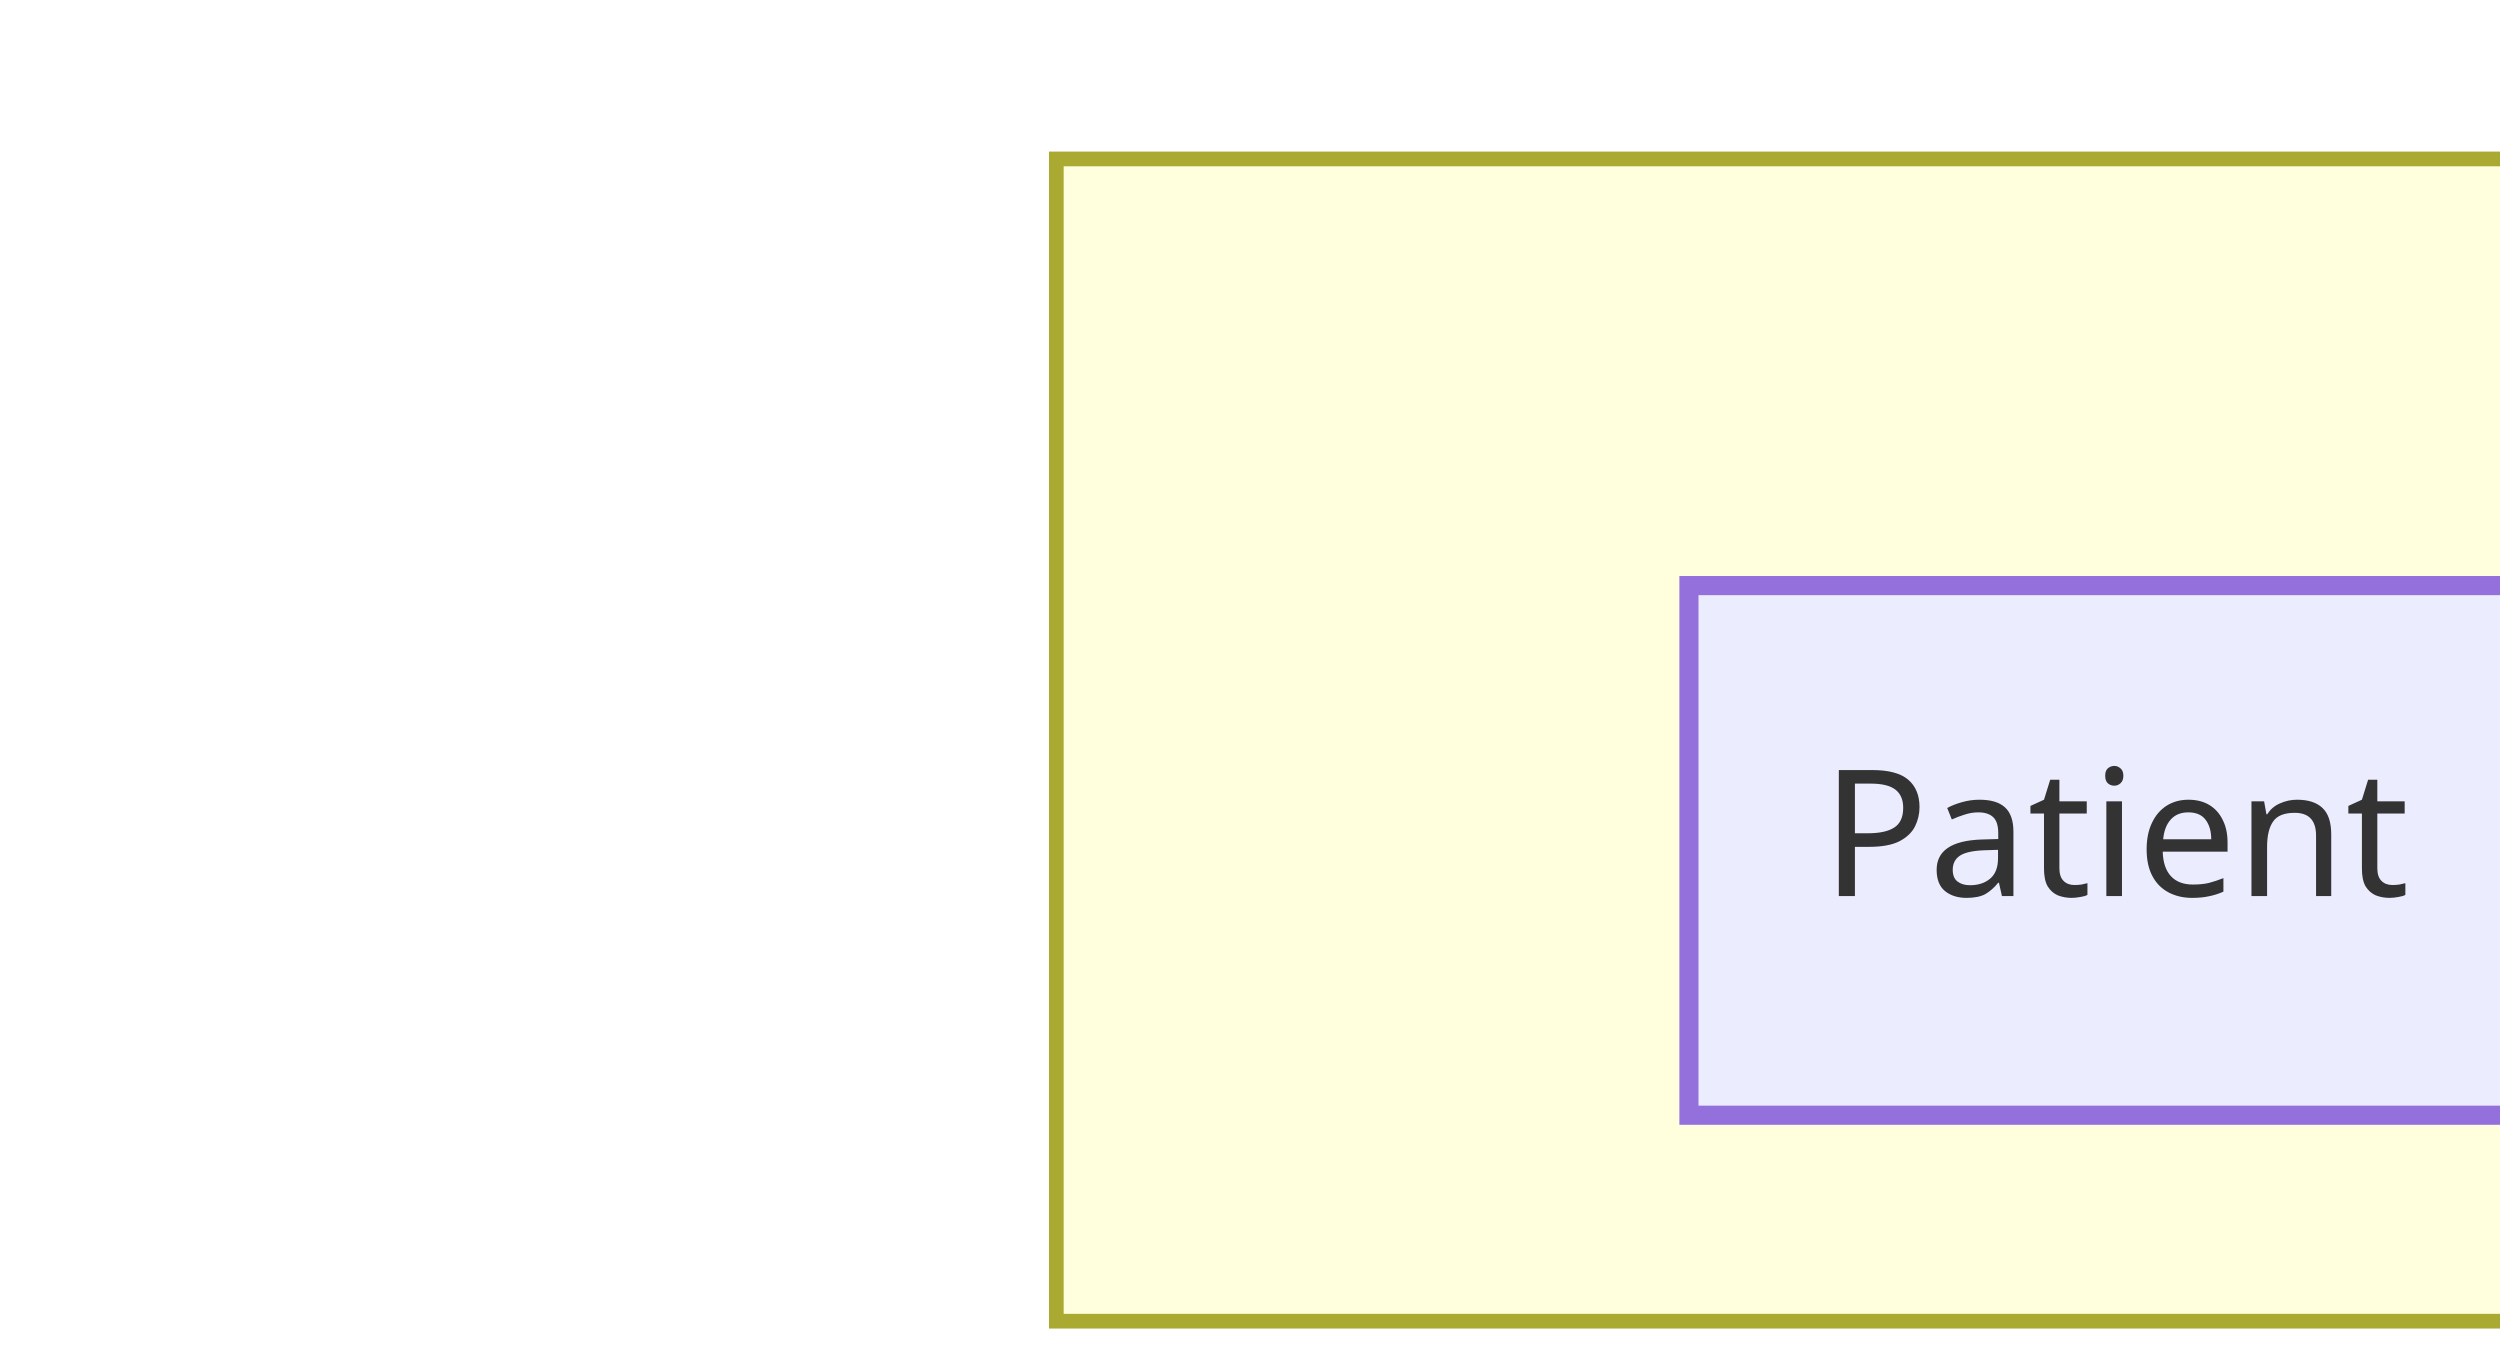
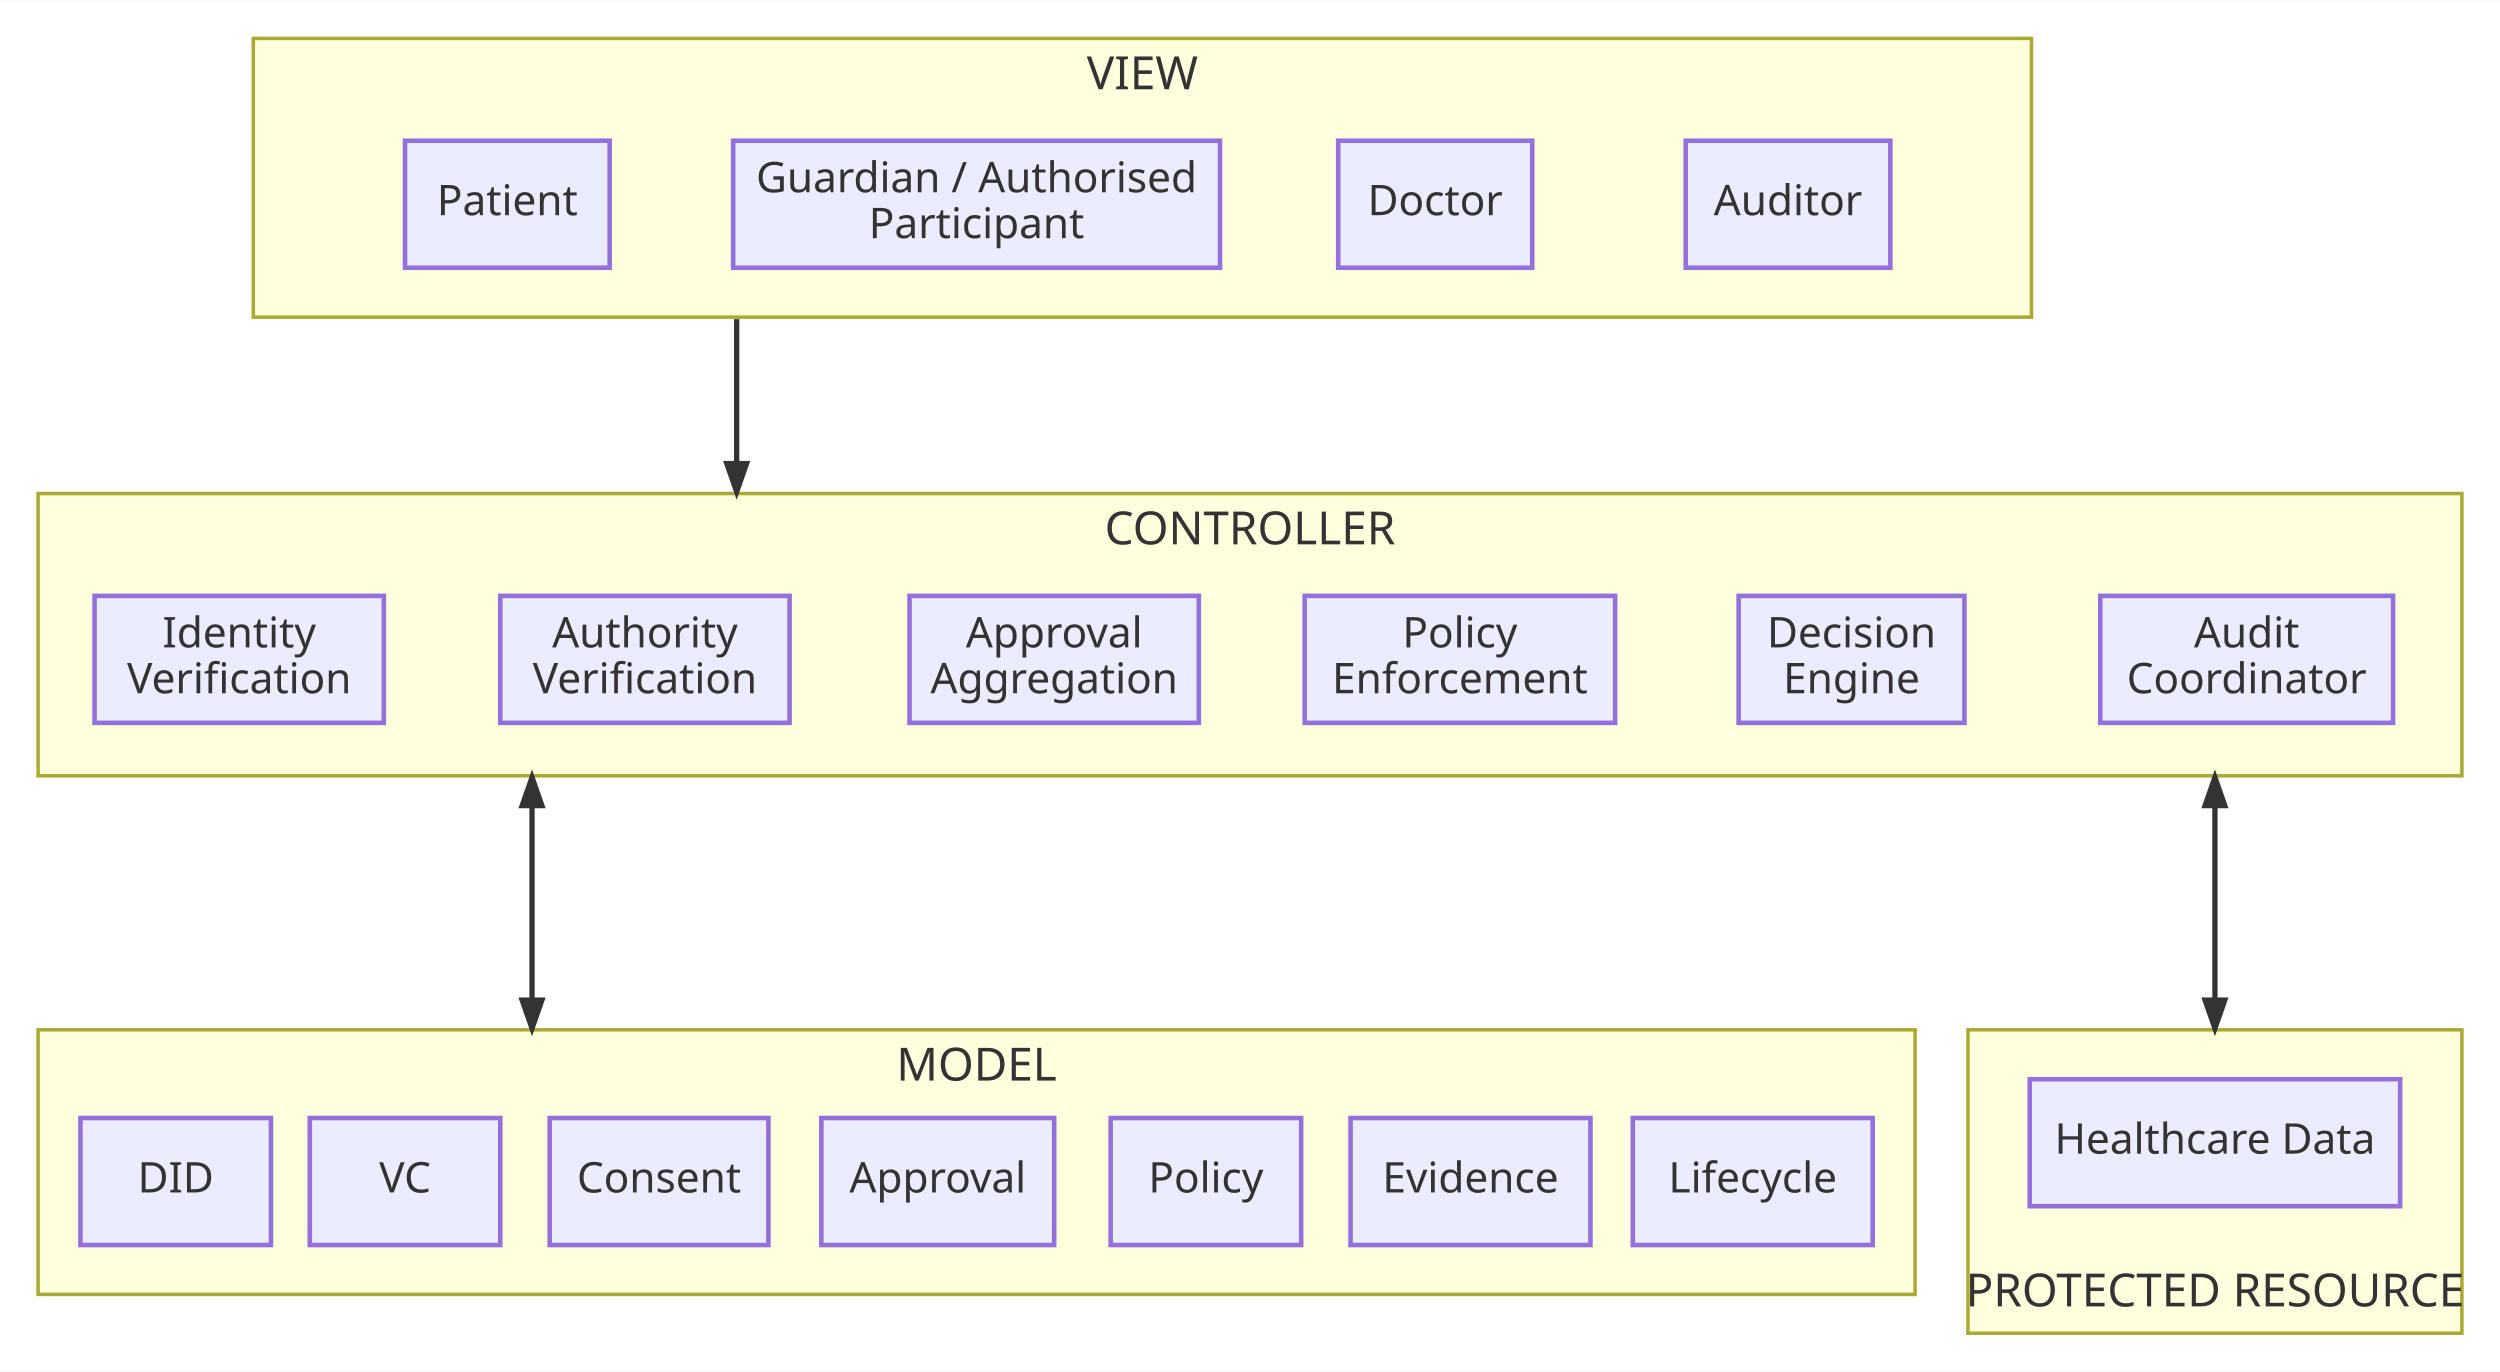
- <svg xmlns="http://www.w3.org/2000/svg" width="2952pt" height="1619pt" viewBox="0.00 0.00 708.60 388.60">
-   <g id="graph0" class="graph" transform="scale(4.17 4.17) rotate(0) translate(10.8 377.8)">
+ <svg xmlns="http://www.w3.org/2000/svg" width="709pt" height="389pt" viewBox="0.00 0.00 708.60 388.60">
+   <g id="graph0" class="graph" transform="scale(1 1) rotate(0) translate(10.8 377.8)">
    <polygon fill="white" stroke="transparent" points="-10.8,10.8 -10.8,-377.8 697.8,-377.8 697.8,10.8 -10.8,10.8" />
    <g id="clust1" class="cluster">
      <polygon fill="#ffffde" stroke="#aaaa33" points="61,-288 61,-367 565,-367 565,-288 61,-288" />
      <text text-anchor="middle" x="313" y="-352.6" font-family="Trebuchet MS" font-size="13.00" fill="#333333">VIEW</text>
    </g>
    <g id="clust2" class="cluster">
      <polygon fill="#ffffde" stroke="#aaaa33" points="0,-158 0,-238 687,-238 687,-158 0,-158" />
      <text text-anchor="middle" x="343.5" y="-223.6" font-family="Trebuchet MS" font-size="13.00" fill="#333333">CONTROLLER</text>
    </g>
    <g id="clust3" class="cluster">
      <polygon fill="#ffffde" stroke="#aaaa33" points="0,-11 0,-86 532,-86 532,-11 0,-11" />
      <text text-anchor="middle" x="266" y="-71.6" font-family="Trebuchet MS" font-size="13.00" fill="#333333">MODEL</text>
    </g>
    <g id="clust4" class="cluster">
      <polygon fill="#ffffde" stroke="#aaaa33" points="547,0 547,-86 687,-86 687,0 547,0" />
      <text text-anchor="middle" x="617" y="-7.6" font-family="Trebuchet MS" font-size="13.00" fill="#333333">PROTECTED RESOURCE</text>
    </g>
    <g id="node1" class="node">
      <polygon fill="#ececff" stroke="#9370db" stroke-width="1.3" points="162,-338 104,-338 104,-302 162,-302 162,-338" />
      <text text-anchor="middle" x="133" y="-316.9" font-family="Trebuchet MS" font-size="12.00" fill="#333333">Patient</text>
    </g>
    <g id="node2" class="node">
      <polygon fill="#ececff" stroke="#9370db" stroke-width="1.3" points="335,-338 197,-338 197,-302 335,-302 335,-338" />
      <text text-anchor="middle" x="266" y="-323.4" font-family="Trebuchet MS" font-size="12.00" fill="#333333">Guardian / Authorised</text>
      <text text-anchor="middle" x="266" y="-310.4" font-family="Trebuchet MS" font-size="12.00" fill="#333333">Participant</text>
    </g>
    <g id="node3" class="node">
      <polygon fill="#ececff" stroke="#9370db" stroke-width="1.3" points="423.5,-338 368.5,-338 368.5,-302 423.5,-302 423.5,-338" />
      <text text-anchor="middle" x="396" y="-316.9" font-family="Trebuchet MS" font-size="12.00" fill="#333333">Doctor</text>
    </g>
    <g id="node4" class="node">
      <polygon fill="#ececff" stroke="#9370db" stroke-width="1.3" points="525,-338 467,-338 467,-302 525,-302 525,-338" />
      <text text-anchor="middle" x="496" y="-316.9" font-family="Trebuchet MS" font-size="12.00" fill="#333333">Auditor</text>
    </g>
    <g id="node5" class="node">
      <polygon fill="#ececff" stroke="#9370db" stroke-width="1.3" points="98,-209 16,-209 16,-173 98,-173 98,-209" />
      <text text-anchor="middle" x="57" y="-194.4" font-family="Trebuchet MS" font-size="12.00" fill="#333333">Identity</text>
      <text text-anchor="middle" x="57" y="-181.4" font-family="Trebuchet MS" font-size="12.00" fill="#333333">Verification</text>
    </g>
    <g id="node6" class="node">
      <polygon fill="#ececff" stroke="#9370db" stroke-width="1.3" points="213,-209 131,-209 131,-173 213,-173 213,-209" />
      <text text-anchor="middle" x="172" y="-194.4" font-family="Trebuchet MS" font-size="12.00" fill="#333333">Authority</text>
      <text text-anchor="middle" x="172" y="-181.4" font-family="Trebuchet MS" font-size="12.00" fill="#333333">Verification</text>
    </g>
    <g id="node7" class="node">
      <polygon fill="#ececff" stroke="#9370db" stroke-width="1.3" points="329,-209 247,-209 247,-173 329,-173 329,-209" />
      <text text-anchor="middle" x="288" y="-194.4" font-family="Trebuchet MS" font-size="12.00" fill="#333333">Approval</text>
      <text text-anchor="middle" x="288" y="-181.4" font-family="Trebuchet MS" font-size="12.00" fill="#333333">Aggregation</text>
    </g>
    <g id="node8" class="node">
      <polygon fill="#ececff" stroke="#9370db" stroke-width="1.3" points="447,-209 359,-209 359,-173 447,-173 447,-209" />
      <text text-anchor="middle" x="403" y="-194.4" font-family="Trebuchet MS" font-size="12.00" fill="#333333">Policy</text>
      <text text-anchor="middle" x="403" y="-181.4" font-family="Trebuchet MS" font-size="12.00" fill="#333333">Enforcement</text>
    </g>
    <g id="node9" class="node">
      <polygon fill="#ececff" stroke="#9370db" stroke-width="1.3" points="546,-209 482,-209 482,-173 546,-173 546,-209" />
      <text text-anchor="middle" x="514" y="-194.4" font-family="Trebuchet MS" font-size="12.00" fill="#333333">Decision</text>
      <text text-anchor="middle" x="514" y="-181.4" font-family="Trebuchet MS" font-size="12.00" fill="#333333">Engine</text>
    </g>
    <g id="node10" class="node">
      <polygon fill="#ececff" stroke="#9370db" stroke-width="1.3" points="667.5,-209 584.5,-209 584.5,-173 667.5,-173 667.5,-209" />
      <text text-anchor="middle" x="626" y="-194.4" font-family="Trebuchet MS" font-size="12.00" fill="#333333">Audit</text>
      <text text-anchor="middle" x="626" y="-181.4" font-family="Trebuchet MS" font-size="12.00" fill="#333333">Coordinator</text>
    </g>
    <g id="node11" class="node">
      <polygon fill="#ececff" stroke="#9370db" stroke-width="1.3" points="66,-61 12,-61 12,-25 66,-25 66,-61" />
      <text text-anchor="middle" x="39" y="-39.9" font-family="Trebuchet MS" font-size="12.00" fill="#333333">DID</text>
    </g>
    <g id="node12" class="node">
      <polygon fill="#ececff" stroke="#9370db" stroke-width="1.3" points="131,-61 77,-61 77,-25 131,-25 131,-61" />
      <text text-anchor="middle" x="104" y="-39.9" font-family="Trebuchet MS" font-size="12.00" fill="#333333">VC</text>
    </g>
    <g id="node13" class="node">
      <polygon fill="#ececff" stroke="#9370db" stroke-width="1.3" points="207,-61 145,-61 145,-25 207,-25 207,-61" />
      <text text-anchor="middle" x="176" y="-39.9" font-family="Trebuchet MS" font-size="12.00" fill="#333333">Consent</text>
    </g>
    <g id="node14" class="node">
      <polygon fill="#ececff" stroke="#9370db" stroke-width="1.3" points="288,-61 222,-61 222,-25 288,-25 288,-61" />
      <text text-anchor="middle" x="255" y="-39.9" font-family="Trebuchet MS" font-size="12.00" fill="#333333">Approval</text>
    </g>
    <g id="node15" class="node">
      <polygon fill="#ececff" stroke="#9370db" stroke-width="1.3" points="358,-61 304,-61 304,-25 358,-25 358,-61" />
      <text text-anchor="middle" x="331" y="-39.9" font-family="Trebuchet MS" font-size="12.00" fill="#333333">Policy</text>
    </g>
    <g id="node16" class="node">
      <polygon fill="#ececff" stroke="#9370db" stroke-width="1.3" points="440,-61 372,-61 372,-25 440,-25 440,-61" />
      <text text-anchor="middle" x="406" y="-39.9" font-family="Trebuchet MS" font-size="12.00" fill="#333333">Evidence</text>
    </g>
    <g id="node17" class="node">
      <polygon fill="#ececff" stroke="#9370db" stroke-width="1.3" points="520,-61 452,-61 452,-25 520,-25 520,-61" />
      <text text-anchor="middle" x="486" y="-39.9" font-family="Trebuchet MS" font-size="12.00" fill="#333333">Lifecycle</text>
    </g>
    <g id="node18" class="node">
      <polygon fill="#ececff" stroke="#9370db" stroke-width="1.3" points="669.5,-72 564.5,-72 564.5,-36 669.5,-36 669.5,-72" />
      <text text-anchor="middle" x="617" y="-50.9" font-family="Trebuchet MS" font-size="12.00" fill="#333333">Healthcare Data</text>
    </g>
    <g id="edge1" class="edge">
      <path fill="none" stroke="#333333" stroke-width="1.5" d="M198,-287.44C198,-283.5 198,-259.74 198,-246.65" />
      <polygon fill="#333333" stroke="#333333" stroke-width="1.5" points="200.8,-246.49 198,-238.49 195.2,-246.49 200.8,-246.49" />
    </g>
    <g id="edge2" class="edge">
      <path fill="none" stroke="#333333" stroke-width="1.5" d="M140,-149.28C140,-135.45 140,-108.61 140,-94.75" />
      <polygon fill="#333333" stroke="#333333" stroke-width="1.5" points="137.2,-149.54 140,-157.54 142.8,-149.54 137.2,-149.54" />
      <polygon fill="#333333" stroke="#333333" stroke-width="1.5" points="142.8,-94.42 140,-86.42 137.2,-94.42 142.8,-94.42" />
    </g>
    <g id="edge3" class="edge">
      <path fill="none" stroke="#333333" stroke-width="1.5" d="M617,-149.28C617,-135.45 617,-108.61 617,-94.75" />
      <polygon fill="#333333" stroke="#333333" stroke-width="1.5" points="614.2,-149.54 617,-157.54 619.8,-149.54 614.2,-149.54" />
      <polygon fill="#333333" stroke="#333333" stroke-width="1.5" points="619.8,-94.42 617,-86.42 614.2,-94.42 619.8,-94.42" />
    </g>
  </g>
</svg>
